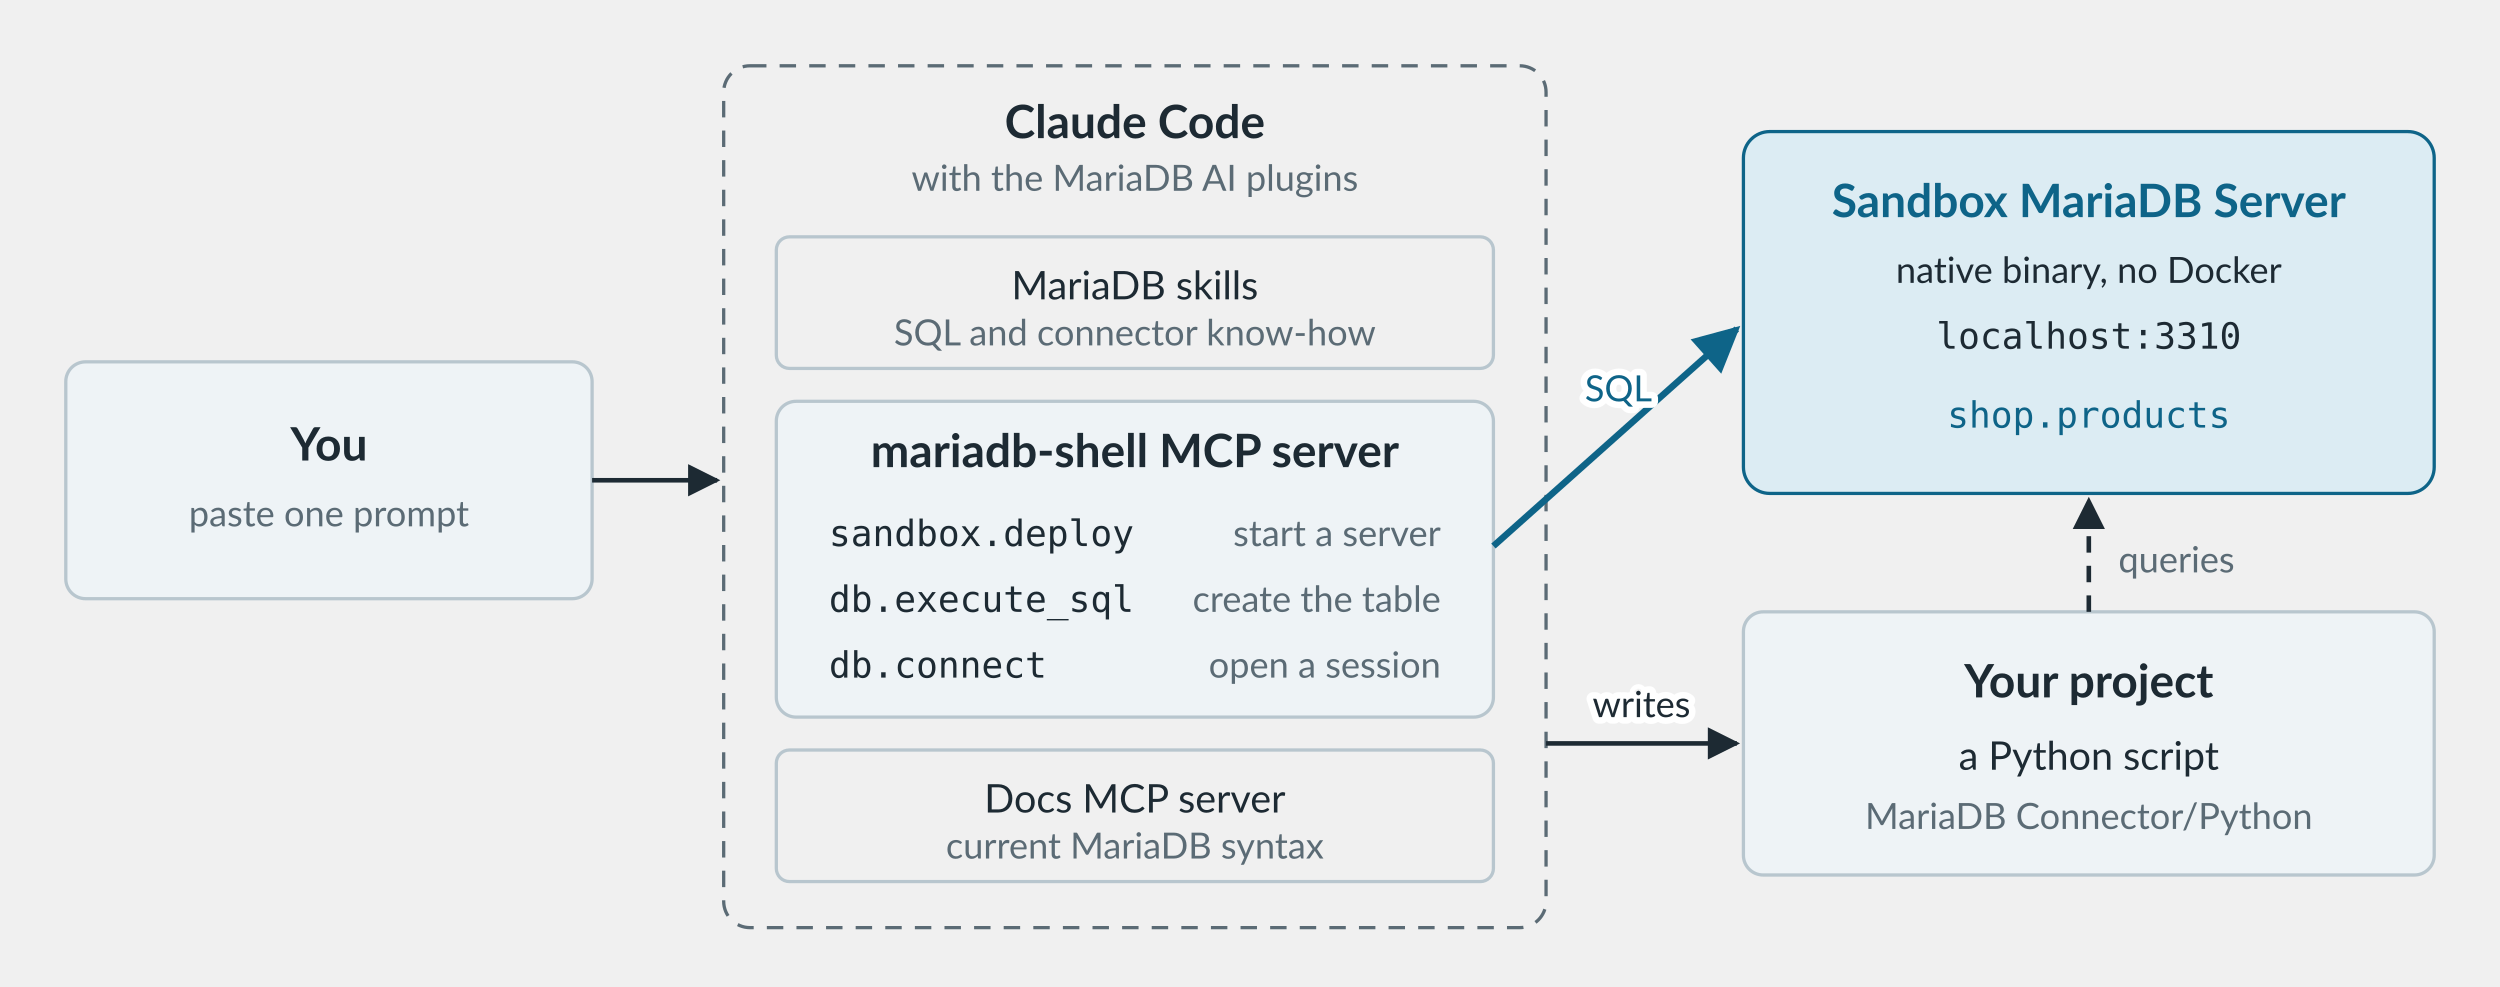
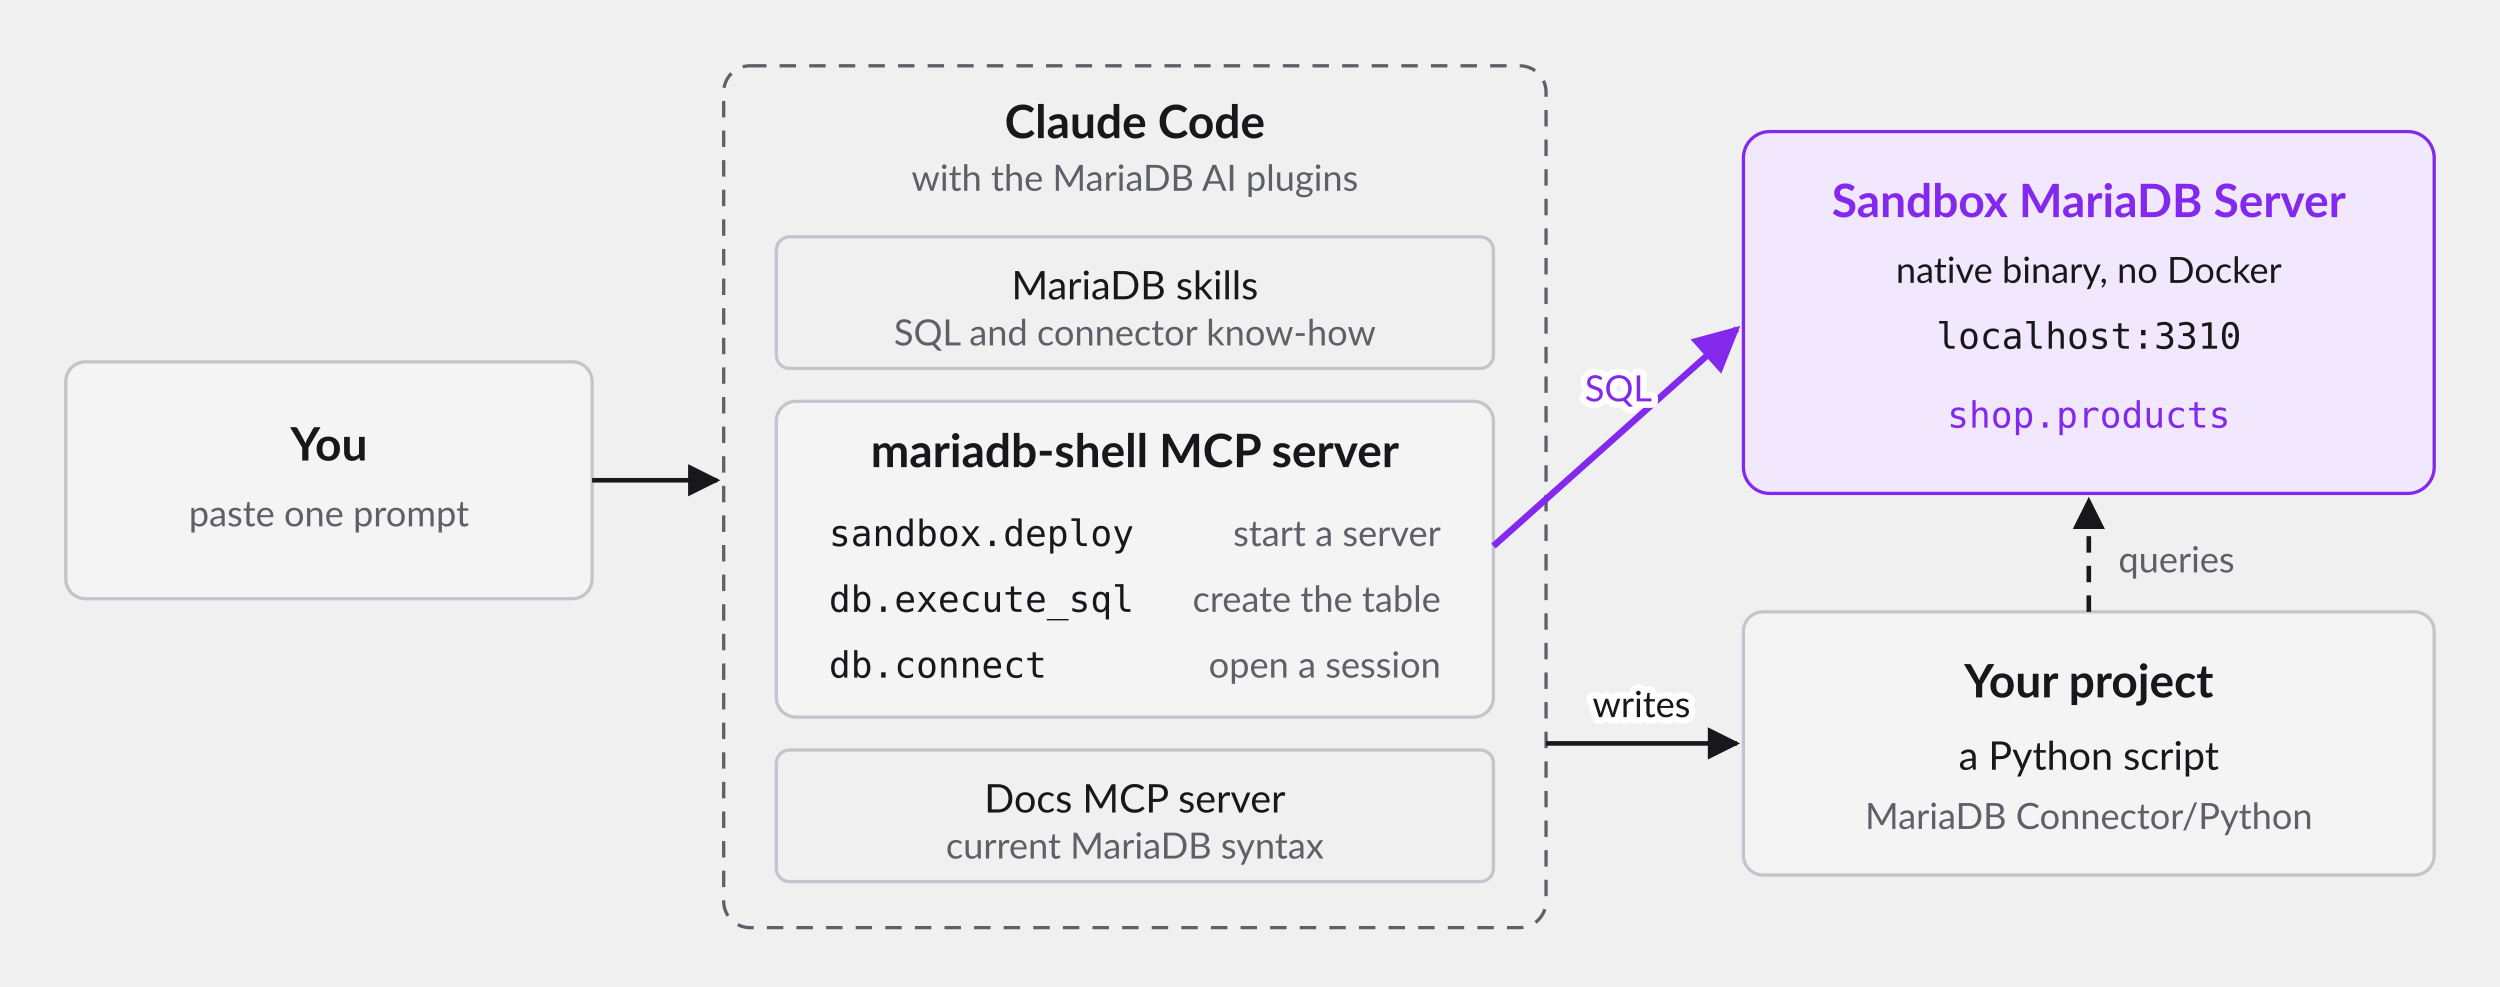
<svg xmlns="http://www.w3.org/2000/svg" width="760" height="300" viewBox="0 0 760 300" role="img" aria-label="What the agent prompt sets up. You install the MariaDB AI plugins into Claude Code. The plugins add MariaDB skills and the mariadb-shell MCP server. The agent uses the sandbox tools to start a local MariaDB Server on port 3310 with no Docker, creates the shop database and products table with the db tools, and writes a Python script that queries it. The docs MCP server lets the agent read current MariaDB documentation.">
  <defs>
    <marker id="a" viewBox="0 0 10 10" refX="9" refY="5" markerWidth="7" markerHeight="7" orient="auto-start-reverse">
      <path class="mk" d="M0,0 L10,5 L0,10 z" />
    </marker>
    <marker id="ac" viewBox="0 0 10 10" refX="9" refY="5" markerWidth="7" markerHeight="7" orient="auto-start-reverse">
      <path class="mkacc" d="M0,0 L10,5 L0,10 z" />
    </marker>
  </defs>
  <style>
-   text { fill: #1d2a33; font: 13px Lato, "Helvetica Neue", Arial, sans-serif; }
+   text { fill: #18181b; font: 13px Lato, "Helvetica Neue", Arial, sans-serif; }
  .mono { font-family: "JetBrains Mono", Menlo, Consolas, monospace; font-size: 12px; font-variant-ligatures: none; }
  .t { font-weight: 700; font-size: 14px; } .sm { font-size: 12px; } .xs { font-size: 11px; }
-   .mut { fill: #5b6b75; } .acct { fill: #0E6488; }
-   .box { fill: #eef3f6; stroke: #b8c6ce; } .plain { fill: none; stroke: #b8c6ce; }
-   .accbox { fill: #dcecf3; stroke: #0E6488; } .frame { fill: none; stroke: #5b6b75; stroke-dasharray: 5 4; }
-   .ln { fill: none; stroke: #1d2a33; stroke-width: 1.4; } .dash { stroke-dasharray: 5 4; }
-   .acc { stroke: #0E6488; stroke-width: 2; } .mut-ln { stroke: #5b6b75; }
-   .fillacc { fill: #0E6488; } .fillsoft { fill: #dcecf3; } .fillpanel { fill: #eef3f6; }
+   .mut { fill: #5f5f69; } .acct { fill: #8328ED; }
+   .box { fill: #f4f4f5; stroke: #c4c4cc; } .plain { fill: none; stroke: #c4c4cc; }
+   .accbox { fill: #f1e8fe; stroke: #8328ED; } .frame { fill: none; stroke: #5f5f69; stroke-dasharray: 5 4; }
+   .ln { fill: none; stroke: #18181b; stroke-width: 1.4; } .dash { stroke-dasharray: 5 4; }
+   .acc { stroke: #8328ED; stroke-width: 2; } .mut-ln { stroke: #5f5f69; }
+   .fillacc { fill: #8328ED; } .fillsoft { fill: #f1e8fe; } .fillpanel { fill: #f4f4f5; }
  .halo { paint-order: stroke; stroke: #ffffff; stroke-width: 4px; stroke-linejoin: round; }
  .on { fill: #ffffff; } .cmd { font-size: 10.5px; font-variant-ligatures: none; }
-   .mk { fill: #1d2a33; } .mkacc { fill: #0E6488; }
+   .mk { fill: #18181b; } .mkacc { fill: #8328ED; }
</style>
  <rect class="box" x="20" y="110" width="160" height="72" rx="6" />
  <text class="t" x="100" y="140" text-anchor="middle">You</text>
  <text class="xs mut" x="100" y="160" text-anchor="middle">paste one prompt</text>
  <line class="ln" x1="180" y1="146" x2="218" y2="146" marker-end="url(#a)" />
  <rect class="frame" x="220" y="20" width="250" height="262" rx="8" />
  <text class="t" x="345" y="42" text-anchor="middle">Claude Code</text>
  <text class="xs mut" x="345" y="58" text-anchor="middle">with the MariaDB AI plugins</text>
  <rect class="plain" x="236" y="72" width="218" height="40" rx="4" />
  <text class="sm" x="345" y="91" text-anchor="middle">MariaDB skills</text>
  <text class="xs mut" x="345" y="105" text-anchor="middle">SQL and connector know-how</text>
  <rect class="box" x="236" y="122" width="218" height="96" rx="6" />
  <text class="t" x="345" y="142" text-anchor="middle">mariadb-shell MCP server</text>
  <text class="mono xs" x="252" y="166">sandbox.deploy</text>
  <text class="xs mut" x="438" y="166" text-anchor="end">start a server</text>
  <text class="mono xs" x="252" y="186">db.execute_sql</text>
  <text class="xs mut" x="438" y="186" text-anchor="end">create the table</text>
  <text class="mono xs" x="252" y="206">db.connect</text>
  <text class="xs mut" x="438" y="206" text-anchor="end">open a session</text>
  <rect class="plain" x="236" y="228" width="218" height="40" rx="4" />
  <text class="sm" x="345" y="247" text-anchor="middle">Docs MCP server</text>
  <text class="xs mut" x="345" y="261" text-anchor="middle">current MariaDB syntax</text>
  <rect class="accbox" x="530" y="40" width="210" height="110" rx="8" />
  <text class="t acct" x="635" y="66" text-anchor="middle">Sandbox MariaDB Server</text>
  <text class="xs" x="635" y="86" text-anchor="middle">native binary, no Docker</text>
  <text class="mono xs" x="635" y="106" text-anchor="middle">localhost:3310</text>
  <text class="mono xs acct" x="635" y="130" text-anchor="middle">shop.products</text>
  <rect class="box" x="530" y="186" width="210" height="80" rx="6" />
  <text class="t" x="635" y="212" text-anchor="middle">Your project</text>
  <text class="sm" x="635" y="234" text-anchor="middle">a Python script</text>
  <text class="xs mut" x="635" y="252" text-anchor="middle">MariaDB Connector/Python</text>
  <line class="ln acc" x1="454" y1="166" x2="528" y2="100" marker-end="url(#ac)" />
  <text class="xs acct halo" x="492" y="122" text-anchor="middle">SQL</text>
  <line class="ln" x1="470" y1="226" x2="528" y2="226" marker-end="url(#a)" />
  <text class="xs halo" x="499" y="218" text-anchor="middle">writes</text>
  <path class="ln dash" d="M635,186 V152" marker-end="url(#a)" />
  <text class="xs mut" x="644" y="174">queries</text>
</svg>
